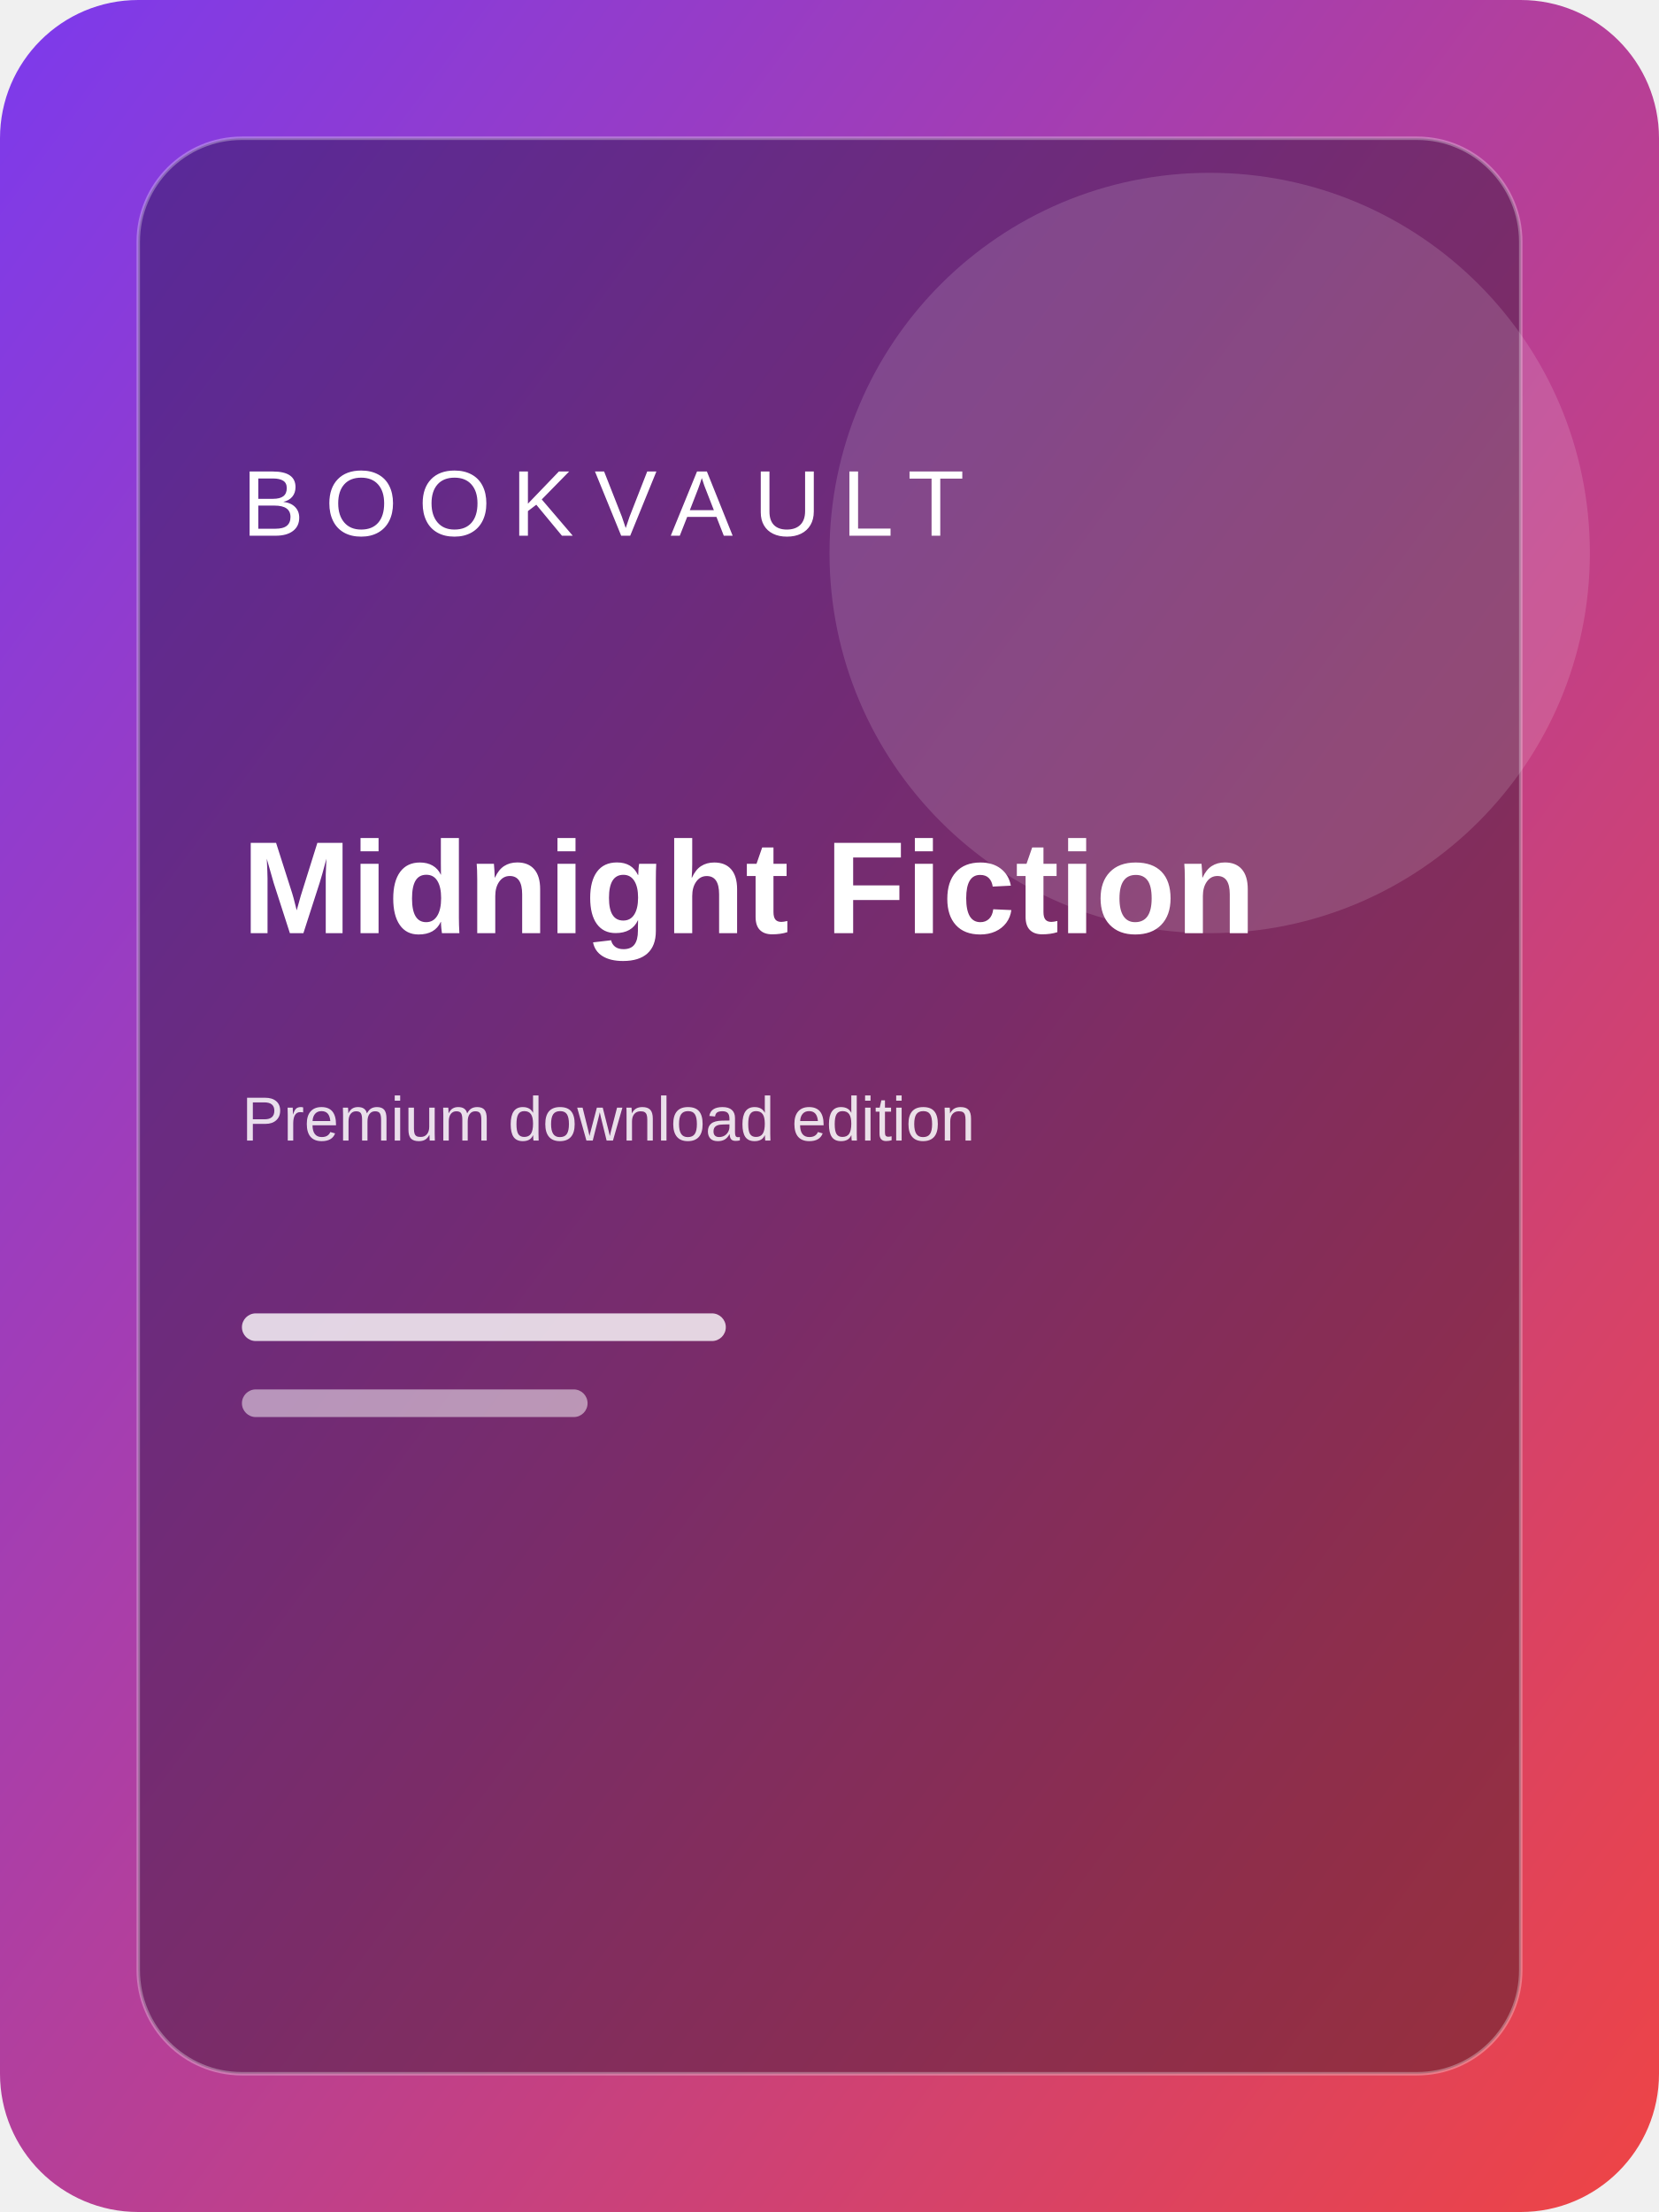
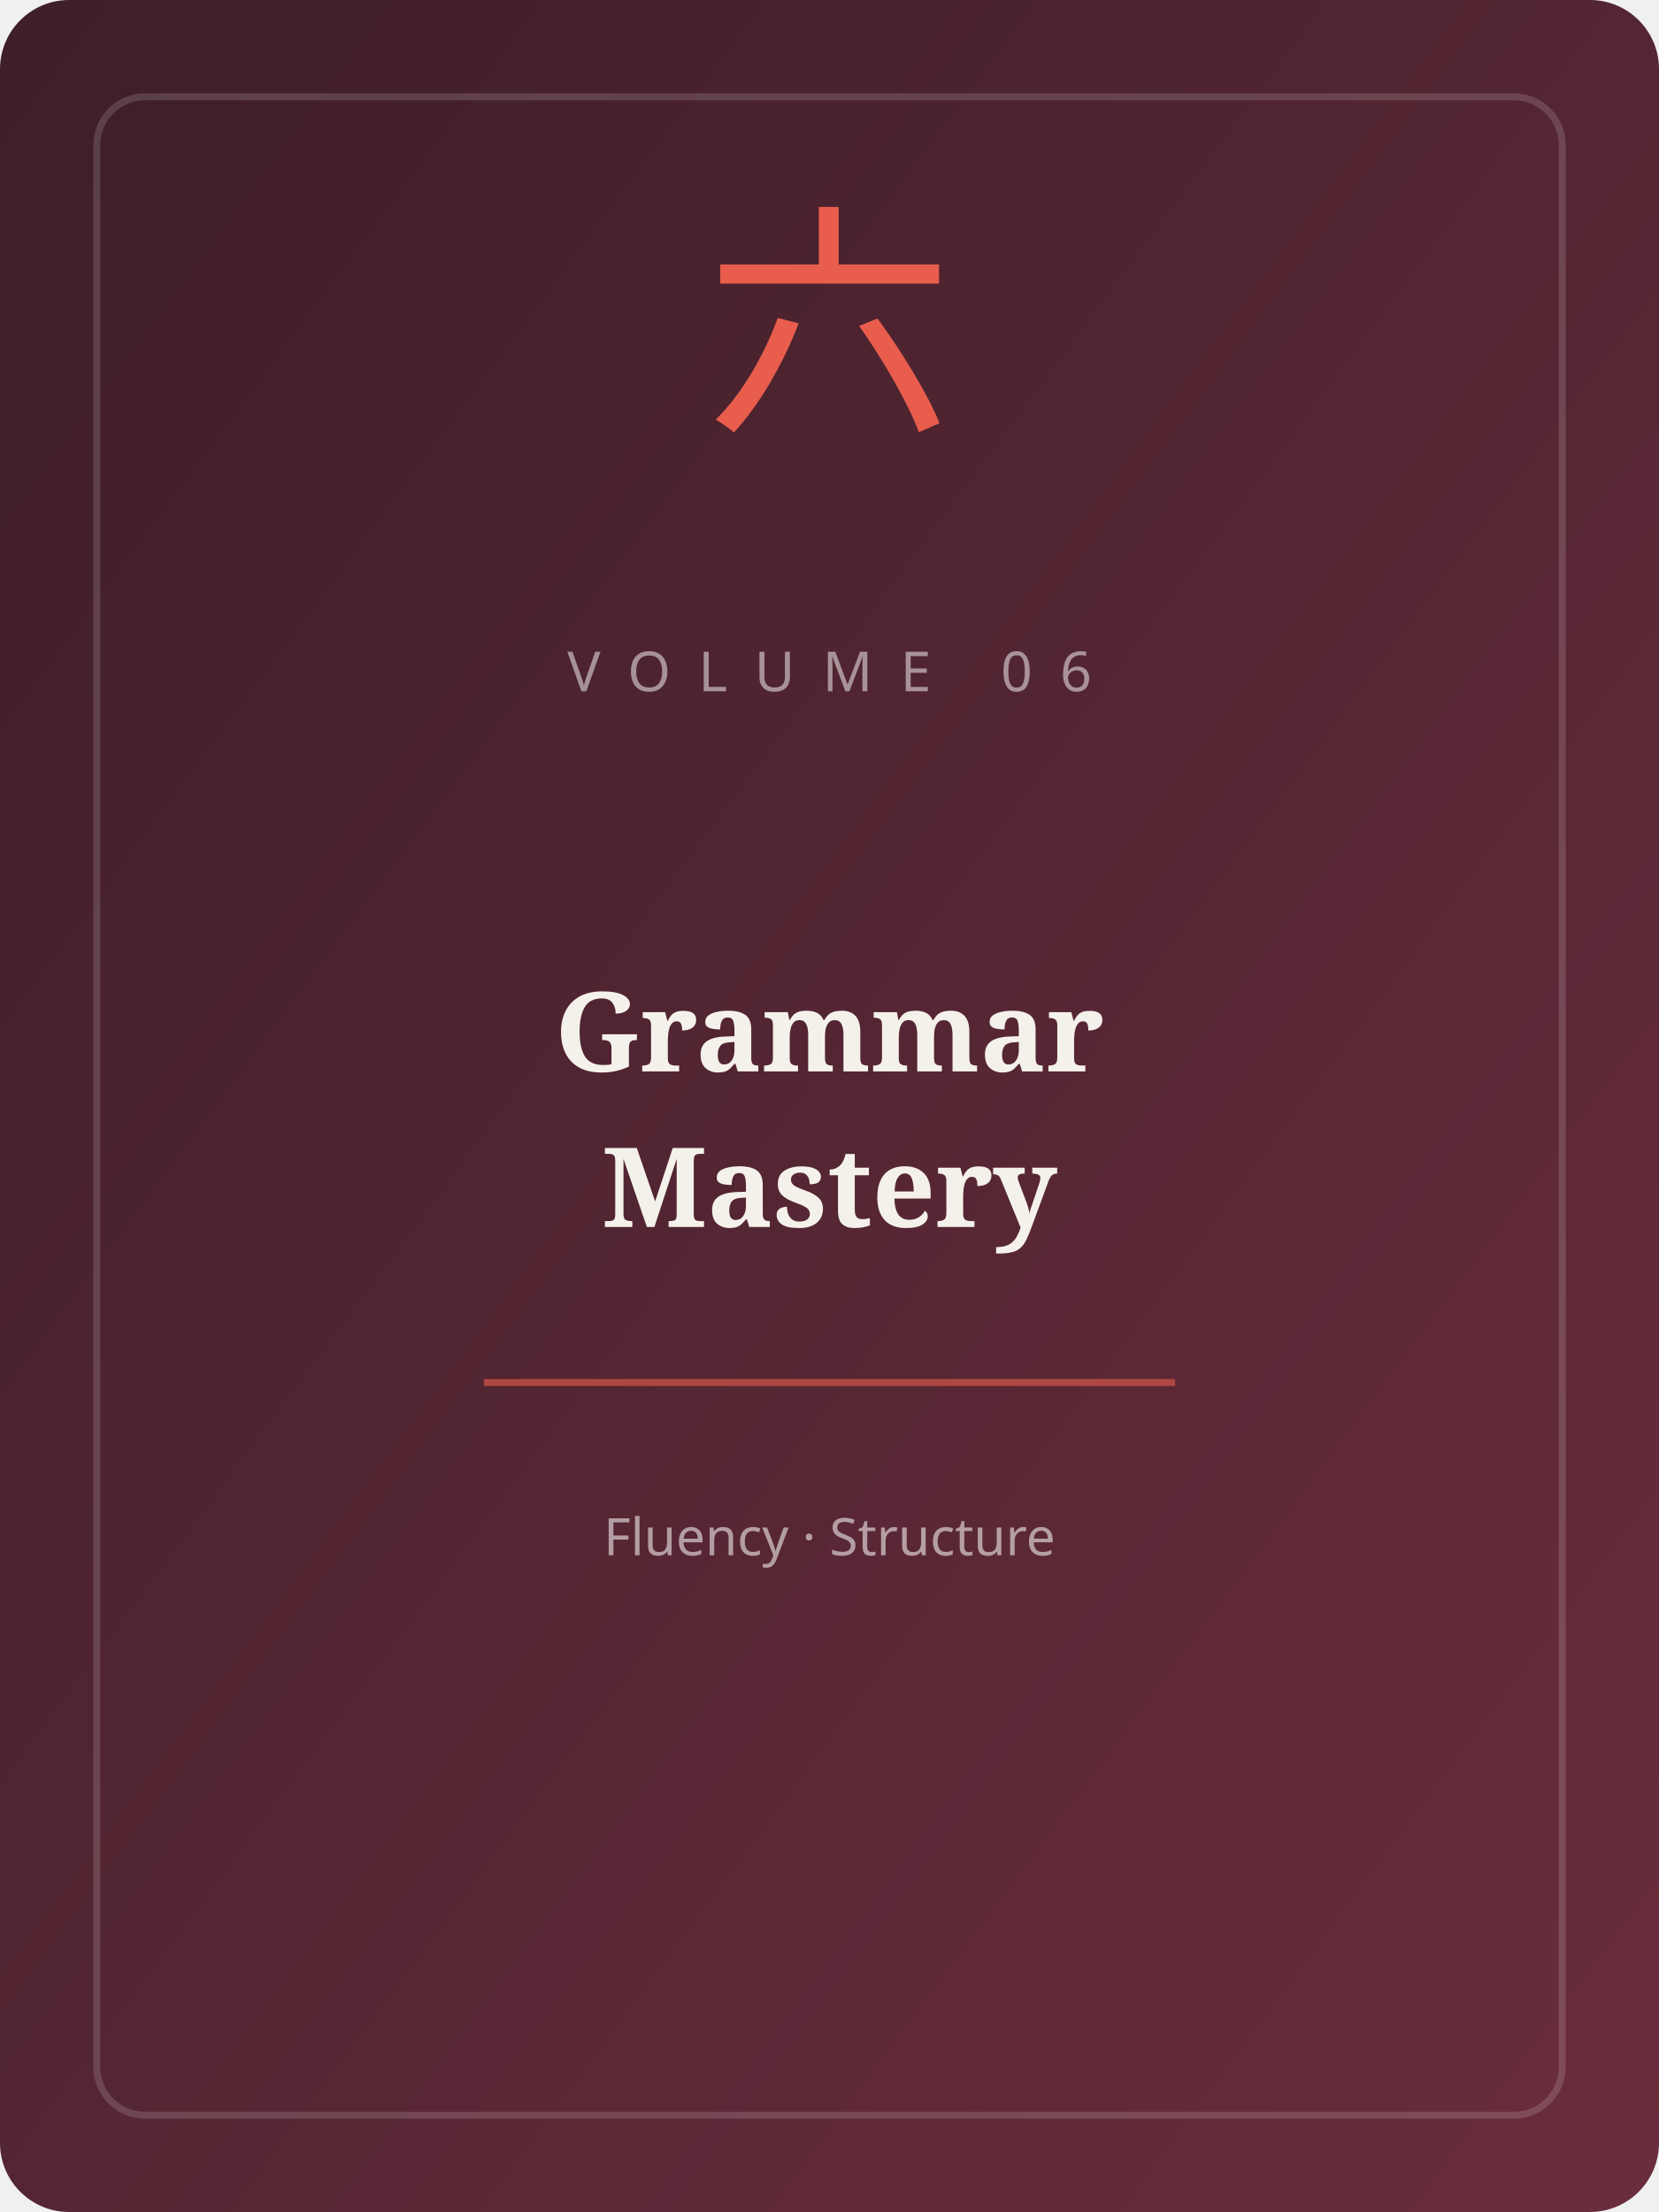
<svg xmlns="http://www.w3.org/2000/svg" viewBox="0 0 480 640">
  <defs>
-     <linearGradient id="g" x1="0" x2="1" y1="0" y2="1">
-       <stop stop-color="#7c3aed" offset="0" />
-       <stop stop-color="#ef4444" offset="1" />
+     <linearGradient id="c6" x1="0" y1="0" x2="1" y2="1">
+       <stop offset="0" stop-color="#3d1e28" />
+       <stop offset="1" stop-color="#6b2d3d" />
    </linearGradient>
  </defs>
-   <rect width="480" height="640" rx="40" fill="url(#g)" />
-   <rect x="40" y="40" width="400" height="560" rx="30" fill="rgba(7,11,25,0.35)" stroke="rgba(255,255,255,0.3)" />
-   <circle cx="350" cy="160" r="110" fill="rgba(255,255,255,0.14)" />
-   <text x="70" y="155" fill="white" font-family="Segoe UI, Arial, sans-serif" font-size="27" letter-spacing="6">BOOKVAULT</text>
-   <text x="70" y="270" fill="white" font-family="Segoe UI, Arial, sans-serif" font-size="38" font-weight="700">Midnight Fiction</text>
-   <text x="70" y="330" fill="rgba(255,255,255,0.85)" font-family="Segoe UI, Arial, sans-serif" font-size="18">Premium download edition</text>
-   <rect x="70" y="380" width="140" height="8" rx="4" fill="rgba(255,255,255,0.8)" />
-   <rect x="70" y="402" width="100" height="8" rx="4" fill="rgba(255,255,255,0.5)" />
+   <rect width="480" height="640" rx="20" fill="url(#c6)" />
+   <rect x="28" y="28" width="424" height="584" rx="14" fill="none" stroke="rgba(255,255,255,0.15)" stroke-width="2" />
+   <text x="240" y="120" fill="#e85d4c" font-family="Georgia,serif" font-size="72" text-anchor="middle">六</text>
+   <text x="240" y="200" fill="rgba(255,255,255,0.5)" font-family="Sora,sans-serif" font-size="16" letter-spacing="8" text-anchor="middle">VOLUME 06</text>
+   <text x="240" y="310" fill="#f4f1ea" font-family="Georgia,serif" font-size="32" font-weight="600" text-anchor="middle">Grammar</text>
+   <text x="240" y="355" fill="#f4f1ea" font-family="Georgia,serif" font-size="32" font-weight="600" text-anchor="middle">Mastery</text>
+   <line x1="140" y1="400" x2="340" y2="400" stroke="rgba(232,93,76,0.6)" stroke-width="2" />
+   <text x="240" y="450" fill="rgba(255,255,255,0.55)" font-family="Sora,sans-serif" font-size="15" text-anchor="middle">Fluency · Structure</text>
</svg>
